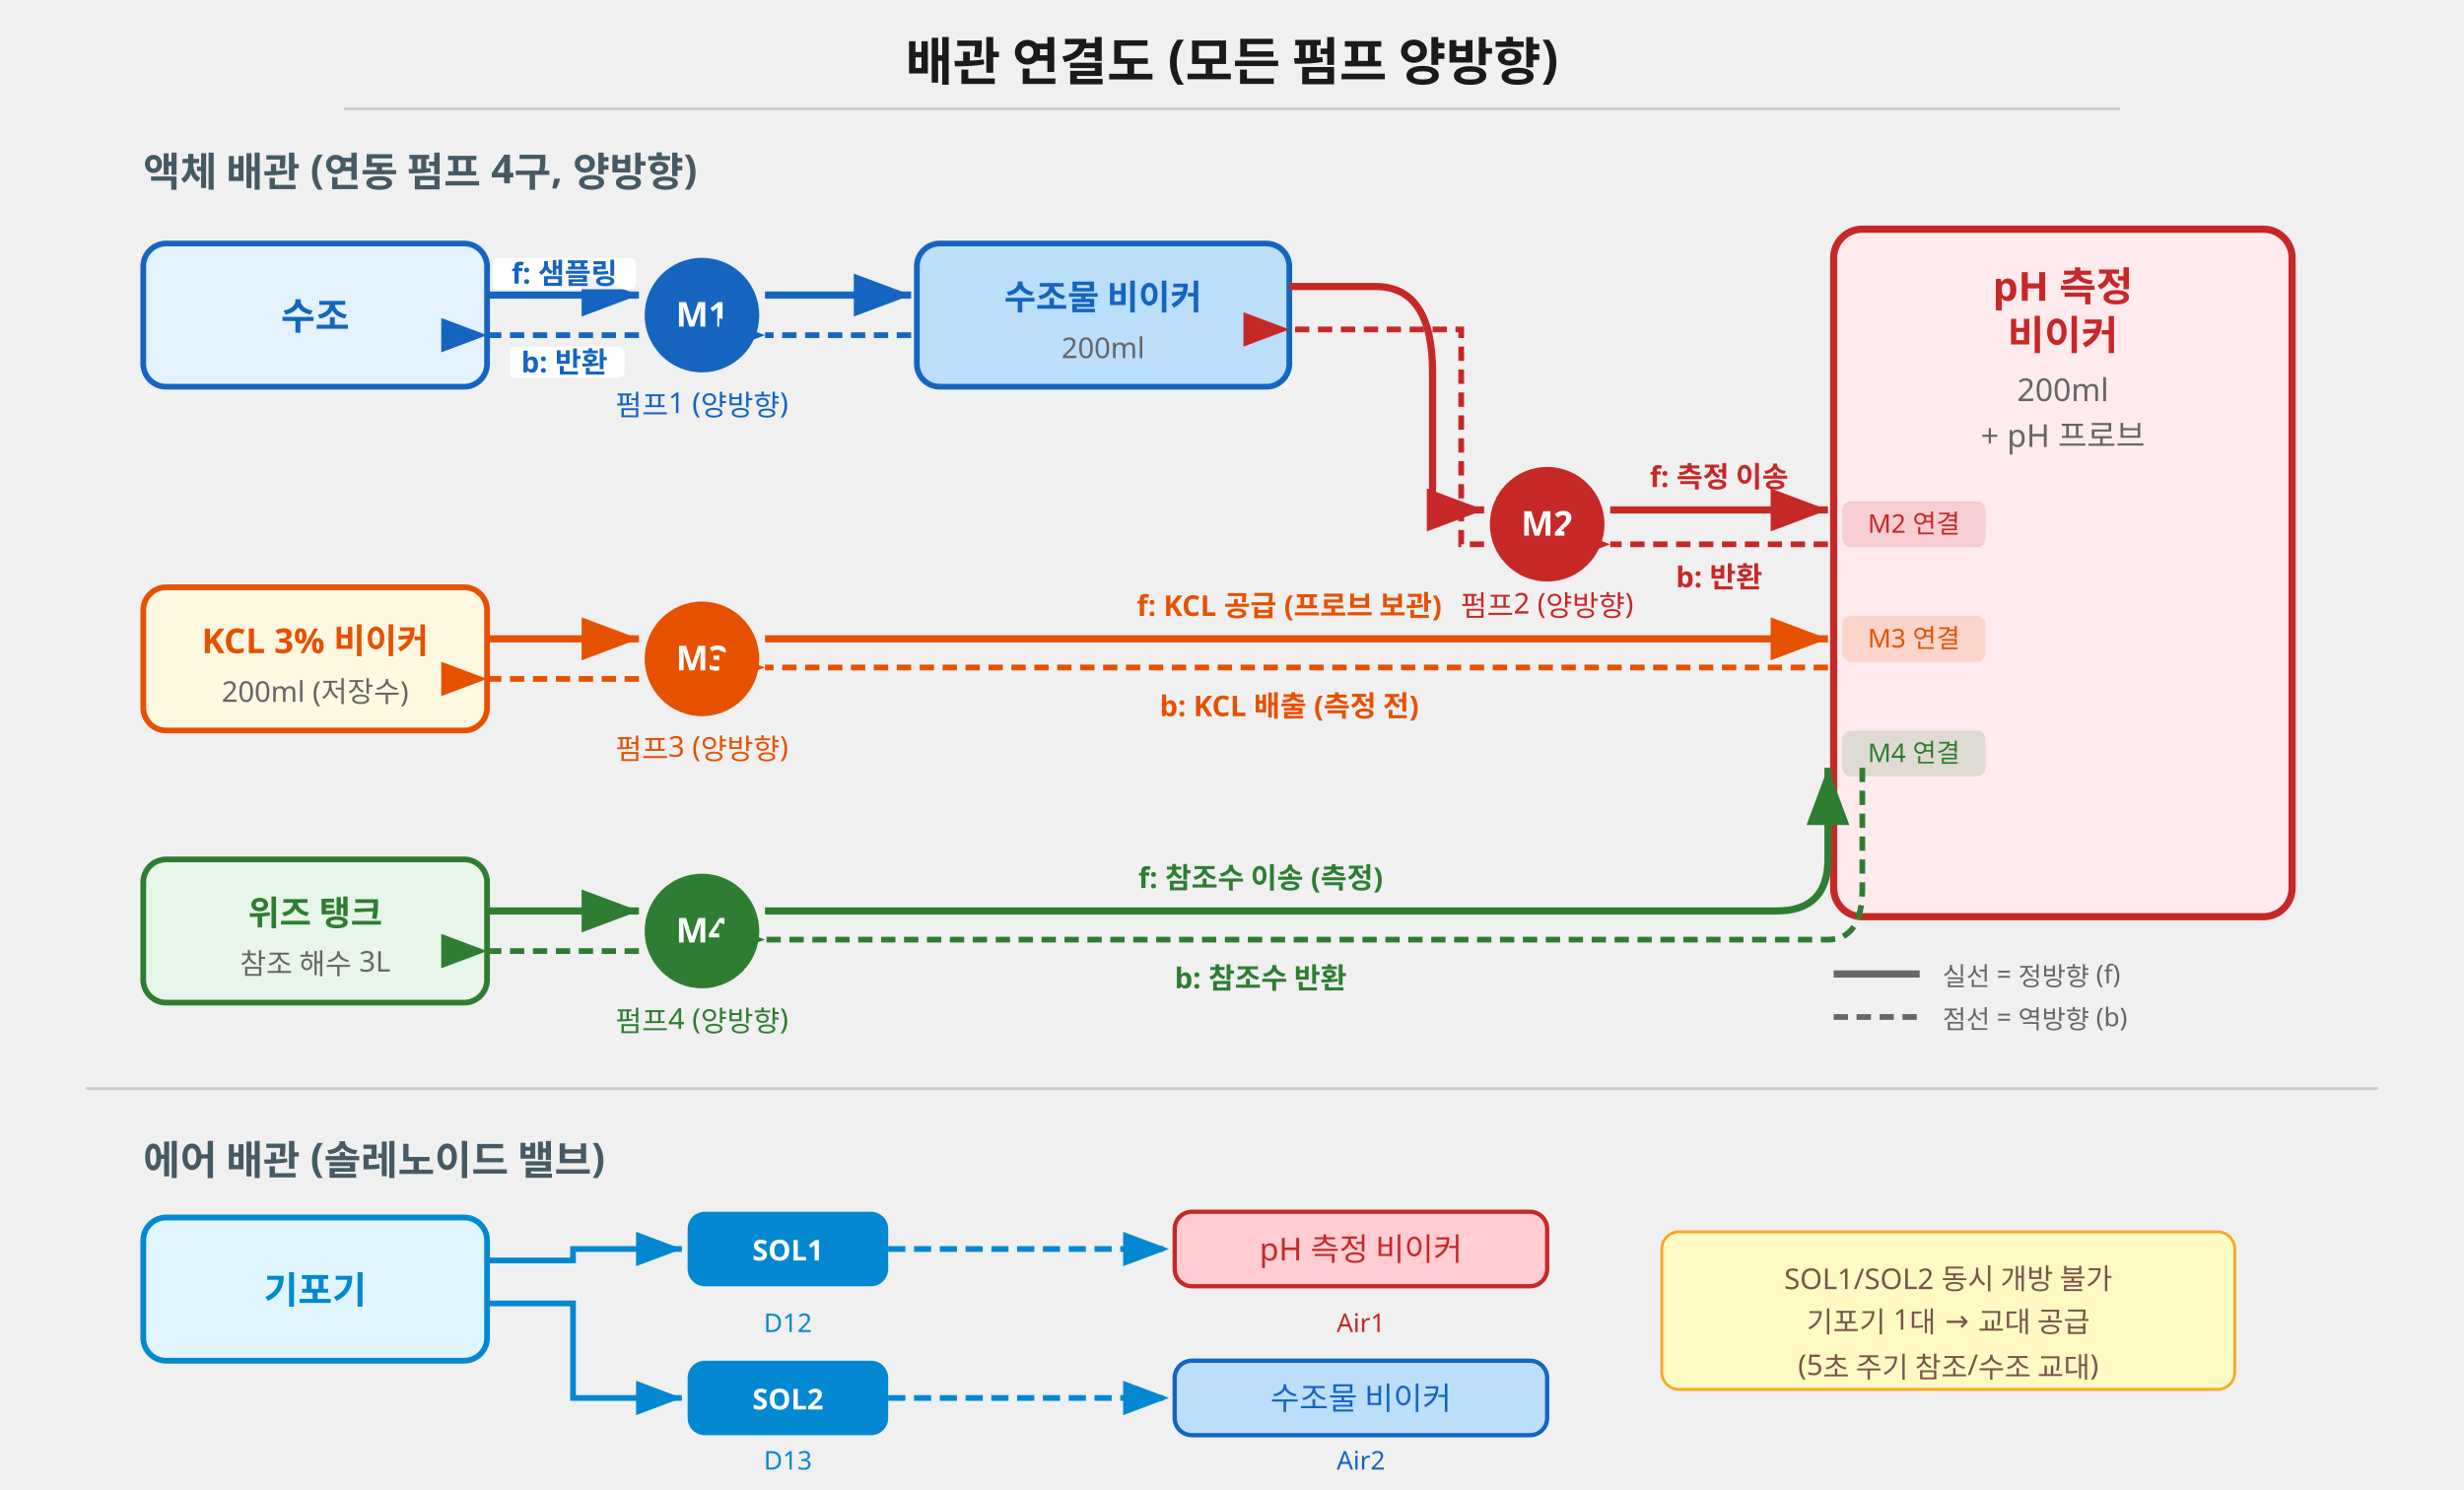
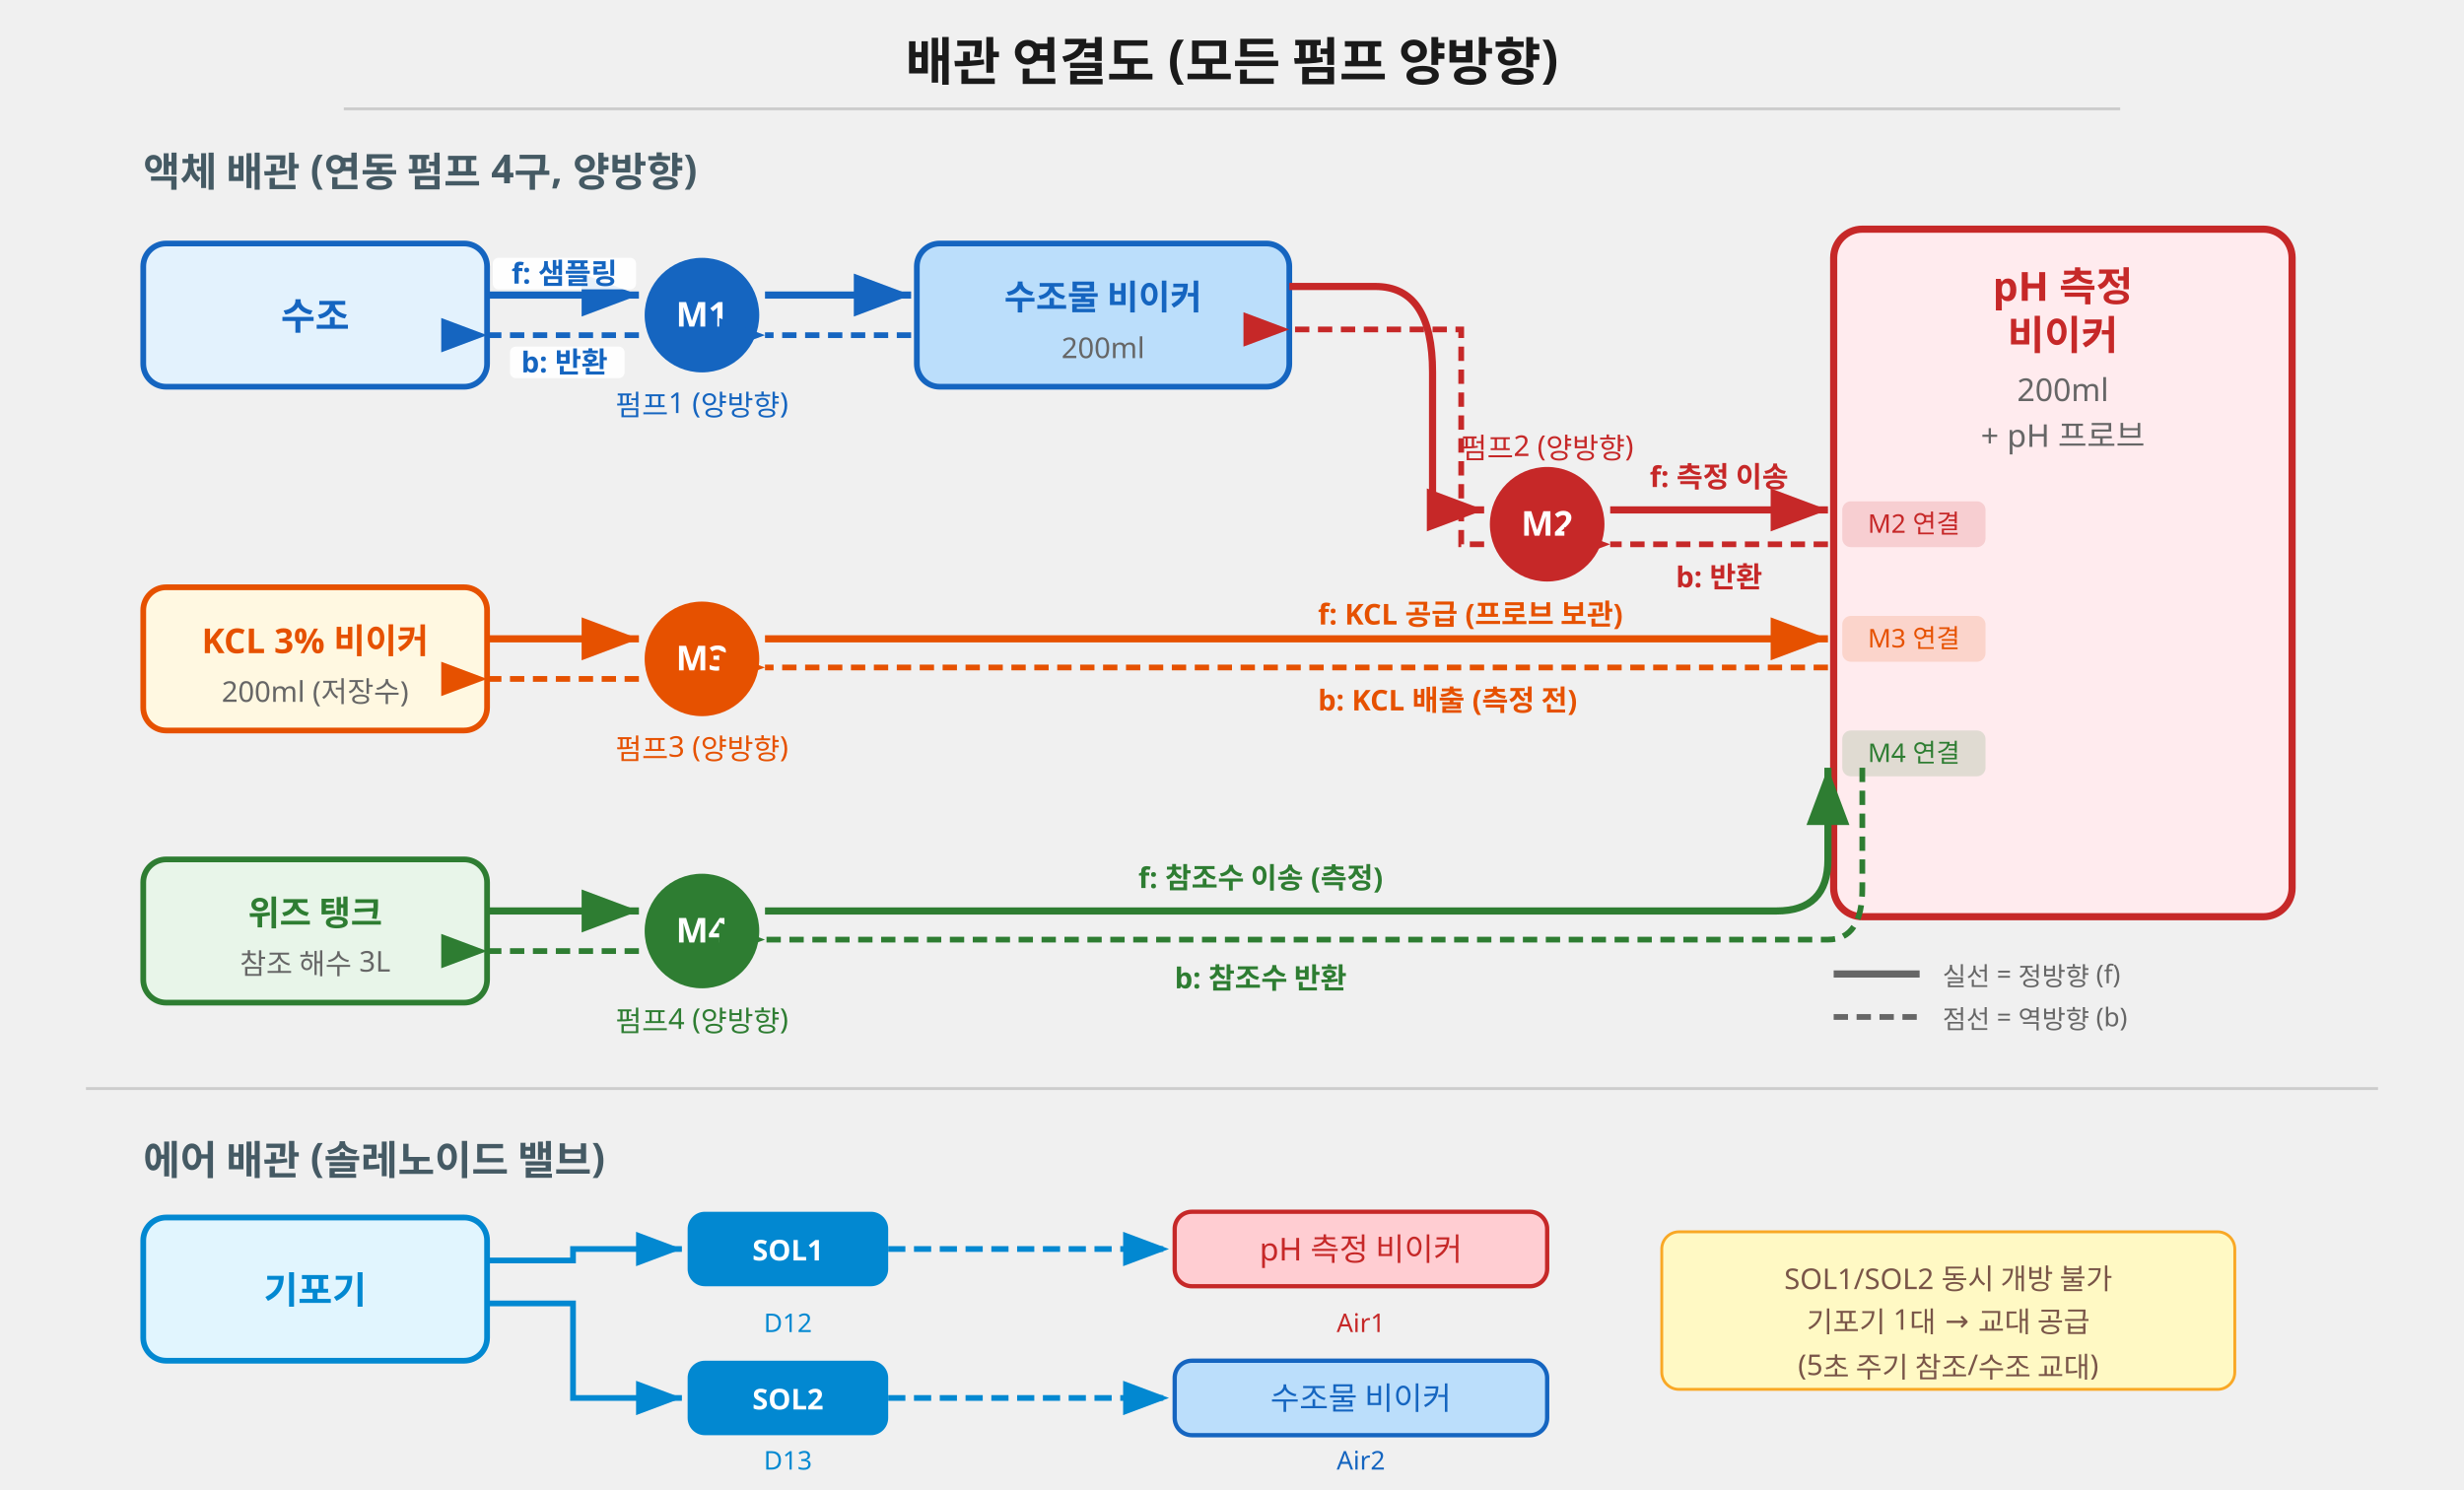
<svg xmlns="http://www.w3.org/2000/svg" viewBox="0 0 860 520" font-family="'Malgun Gothic', 'Apple SD Gothic Neo', sans-serif" font-size="12">
  <defs>
    <marker id="arr-b" markerWidth="8" markerHeight="6" refX="8" refY="3" orient="auto">
      <path d="M0,0 L8,3 L0,6 Z" fill="#1565C0" />
    </marker>
    <marker id="arr-b-rev" markerWidth="8" markerHeight="6" refX="0" refY="3" orient="auto">
      <path d="M8,0 L0,3 L8,6 Z" fill="#1565C0" />
    </marker>
    <marker id="arr-r" markerWidth="8" markerHeight="6" refX="8" refY="3" orient="auto">
      <path d="M0,0 L8,3 L0,6 Z" fill="#C62828" />
    </marker>
    <marker id="arr-r-rev" markerWidth="8" markerHeight="6" refX="0" refY="3" orient="auto">
      <path d="M8,0 L0,3 L8,6 Z" fill="#C62828" />
    </marker>
    <marker id="arr-o" markerWidth="8" markerHeight="6" refX="8" refY="3" orient="auto">
      <path d="M0,0 L8,3 L0,6 Z" fill="#E65100" />
    </marker>
    <marker id="arr-o-rev" markerWidth="8" markerHeight="6" refX="0" refY="3" orient="auto">
      <path d="M8,0 L0,3 L8,6 Z" fill="#E65100" />
    </marker>
    <marker id="arr-g" markerWidth="8" markerHeight="6" refX="8" refY="3" orient="auto">
      <path d="M0,0 L8,3 L0,6 Z" fill="#2E7D32" />
    </marker>
    <marker id="arr-g-rev" markerWidth="8" markerHeight="6" refX="0" refY="3" orient="auto">
      <path d="M8,0 L0,3 L8,6 Z" fill="#2E7D32" />
    </marker>
    <marker id="arr-air" markerWidth="8" markerHeight="6" refX="8" refY="3" orient="auto">
      <path d="M0,0 L8,3 L0,6 Z" fill="#0288D1" />
    </marker>
  </defs>
  <text x="430" y="28" text-anchor="middle" font-size="18" font-weight="bold" fill="#1a1a1a">배관 연결도 (모든 펌프 양방향)</text>
  <line x1="120" y1="38" x2="740" y2="38" stroke="#ccc" stroke-width="1" />
  <text x="50" y="65" font-size="14" font-weight="bold" fill="#455A64">액체 배관 (연동 펌프 4구, 양방향)</text>
  <rect x="640" y="80" width="160" height="240" rx="10" fill="#FFEBEE" stroke="#C62828" stroke-width="2.5" />
  <text x="720" y="105" text-anchor="middle" font-size="14" font-weight="bold" fill="#C62828">pH 측정</text>
  <text x="720" y="122" text-anchor="middle" font-size="14" font-weight="bold" fill="#C62828">비이커</text>
  <text x="720" y="140" text-anchor="middle" font-size="11" fill="#666">200ml</text>
  <text x="720" y="156" text-anchor="middle" font-size="11" fill="#666">+ pH 프로브</text>
  <rect x="643" y="175" width="50" height="16" rx="3" fill="#C62828" opacity="0.15" />
  <text x="668" y="186" text-anchor="middle" font-size="9" fill="#C62828">M2 연결</text>
  <rect x="643" y="215" width="50" height="16" rx="3" fill="#E65100" opacity="0.15" />
  <text x="668" y="226" text-anchor="middle" font-size="9" fill="#E65100">M3 연결</text>
  <rect x="643" y="255" width="50" height="16" rx="3" fill="#2E7D32" opacity="0.15" />
  <text x="668" y="266" text-anchor="middle" font-size="9" fill="#2E7D32">M4 연결</text>
  <rect x="50" y="85" width="120" height="50" rx="8" fill="#E3F2FD" stroke="#1565C0" stroke-width="2" />
  <text x="110" y="115" text-anchor="middle" font-size="13" font-weight="bold" fill="#1565C0">수조</text>
  <circle cx="245" cy="110" r="20" fill="#1565C0" />
  <text x="245" y="114" text-anchor="middle" font-size="12" fill="white" font-weight="bold">M1</text>
  <rect x="320" y="85" width="130" height="50" rx="8" fill="#BBDEFB" stroke="#1565C0" stroke-width="2" />
  <text x="385" y="108" text-anchor="middle" font-size="12" font-weight="bold" fill="#1565C0">수조물 비이커</text>
  <text x="385" y="125" text-anchor="middle" font-size="10" fill="#666">200ml</text>
  <line x1="170" y1="103" x2="223" y2="103" stroke="#1565C0" stroke-width="2.5" marker-end="url(#arr-b)" />
  <line x1="267" y1="103" x2="318" y2="103" stroke="#1565C0" stroke-width="2.5" marker-end="url(#arr-b)" />
  <line x1="223" y1="117" x2="170" y2="117" stroke="#1565C0" stroke-width="2" stroke-dasharray="5,3" marker-end="url(#arr-b-rev)" />
  <line x1="318" y1="117" x2="267" y2="117" stroke="#1565C0" stroke-width="2" stroke-dasharray="5,3" marker-end="url(#arr-b-rev)" />
  <text x="245" y="145" text-anchor="middle" font-size="10" fill="#1565C0">펌프1 (양방향)</text>
  <rect x="172" y="90" width="50" height="11" rx="2" fill="white" opacity="0.9" />
  <text x="197" y="99" text-anchor="middle" font-size="10" fill="#1565C0" font-weight="bold">f: 샘플링</text>
  <rect x="178" y="121" width="40" height="11" rx="2" fill="white" opacity="0.9" />
  <text x="197" y="130" text-anchor="middle" font-size="10" fill="#1565C0" font-weight="bold">b: 반환</text>
  <circle cx="540" cy="183" r="20" fill="#C62828" />
  <text x="540" y="187" text-anchor="middle" font-size="12" fill="white" font-weight="bold">M2</text>
-   <text x="540" y="215" text-anchor="middle" font-size="10" fill="#C62828">펌프2 (양방향)</text>
+   <text x="540" y="160" text-anchor="middle" font-size="10" fill="#C62828">펌프2 (양방향)</text>
  <path d="M450,100 L480,100 Q500,100 500,130 L500,178 L518,178" fill="none" stroke="#C62828" stroke-width="2.5" marker-end="url(#arr-r)" />
  <path d="M562,178 L638,178" fill="none" stroke="#C62828" stroke-width="2.5" marker-end="url(#arr-r)" />
  <path d="M638,190 L562,190" fill="none" stroke="#C62828" stroke-width="2" stroke-dasharray="5,3" marker-end="url(#arr-r-rev)" />
  <path d="M518,190 L510,190 Q510,145 510,115 L460,115 L450,115" fill="none" stroke="#C62828" stroke-width="2" stroke-dasharray="5,3" marker-end="url(#arr-r-rev)" />
  <text x="600" y="170" text-anchor="middle" font-size="10" fill="#C62828" font-weight="bold">f: 측정 이송</text>
  <text x="600" y="205" text-anchor="middle" font-size="10" fill="#C62828" font-weight="bold">b: 반환</text>
  <rect x="50" y="205" width="120" height="50" rx="8" fill="#FFF8E1" stroke="#E65100" stroke-width="2" />
  <text x="110" y="228" text-anchor="middle" font-size="12" font-weight="bold" fill="#E65100">KCL 3% 비이커</text>
  <text x="110" y="245" text-anchor="middle" font-size="10" fill="#666">200ml (저장수)</text>
  <circle cx="245" cy="230" r="20" fill="#E65100" />
  <text x="245" y="234" text-anchor="middle" font-size="12" fill="white" font-weight="bold">M3</text>
  <text x="245" y="265" text-anchor="middle" font-size="10" fill="#E65100">펌프3 (양방향)</text>
  <line x1="170" y1="223" x2="223" y2="223" stroke="#E65100" stroke-width="2.5" marker-end="url(#arr-o)" />
  <path d="M267,223 L638,223" fill="none" stroke="#E65100" stroke-width="2.5" marker-end="url(#arr-o)" />
  <line x1="223" y1="237" x2="170" y2="237" stroke="#E65100" stroke-width="2" stroke-dasharray="5,3" marker-end="url(#arr-o-rev)" />
  <path d="M638,233 L267,233" fill="none" stroke="#E65100" stroke-width="2" stroke-dasharray="5,3" marker-end="url(#arr-o-rev)" />
-   <text x="450" y="215" text-anchor="middle" font-size="10" fill="#E65100" font-weight="bold">f: KCL 공급 (프로브 보관)</text>
-   <text x="450" y="250" text-anchor="middle" font-size="10" fill="#E65100" font-weight="bold">b: KCL 배출 (측정 전)</text>
+   <text x="460" y="218" text-anchor="start" font-size="10" fill="#E65100" font-weight="bold">f: KCL 공급 (프로브 보관)</text>
+   <text x="460" y="248" text-anchor="start" font-size="10" fill="#E65100" font-weight="bold">b: KCL 배출 (측정 전)</text>
  <rect x="50" y="300" width="120" height="50" rx="8" fill="#E8F5E9" stroke="#2E7D32" stroke-width="2" />
  <text x="110" y="323" text-anchor="middle" font-size="12" font-weight="bold" fill="#2E7D32">위즈 탱크</text>
  <text x="110" y="340" text-anchor="middle" font-size="10" fill="#666">참조 해수 3L</text>
  <circle cx="245" cy="325" r="20" fill="#2E7D32" />
  <text x="245" y="329" text-anchor="middle" font-size="12" fill="white" font-weight="bold">M4</text>
  <text x="245" y="360" text-anchor="middle" font-size="10" fill="#2E7D32">펌프4 (양방향)</text>
  <line x1="170" y1="318" x2="223" y2="318" stroke="#2E7D32" stroke-width="2.5" marker-end="url(#arr-g)" />
  <path d="M267,318 L620,318 Q638,318 638,300 L638,268" fill="none" stroke="#2E7D32" stroke-width="2.5" marker-end="url(#arr-g)" />
  <line x1="223" y1="332" x2="170" y2="332" stroke="#2E7D32" stroke-width="2" stroke-dasharray="5,3" marker-end="url(#arr-g-rev)" />
  <path d="M650,268 L650,310 Q650,328 638,328 L267,328" fill="none" stroke="#2E7D32" stroke-width="2" stroke-dasharray="5,3" marker-end="url(#arr-g-rev)" />
  <text x="440" y="310" text-anchor="middle" font-size="10" fill="#2E7D32" font-weight="bold">f: 참조수 이송 (측정)</text>
  <text x="440" y="345" text-anchor="middle" font-size="10" fill="#2E7D32" font-weight="bold">b: 참조수 반환</text>
  <line x1="30" y1="380" x2="830" y2="380" stroke="#ccc" stroke-width="1" />
  <text x="50" y="410" font-size="14" font-weight="bold" fill="#455A64">에어 배관 (솔레노이드 밸브)</text>
  <rect x="50" y="425" width="120" height="50" rx="8" fill="#E1F5FE" stroke="#0288D1" stroke-width="2" />
  <text x="110" y="455" text-anchor="middle" font-size="13" font-weight="bold" fill="#0288D1">기포기</text>
  <rect x="240" y="423" width="70" height="26" rx="6" fill="#0288D1" />
  <text x="275" y="440" text-anchor="middle" font-size="10" fill="white" font-weight="bold">SOL1</text>
  <text x="275" y="465" text-anchor="middle" font-size="9" fill="#0288D1">D12</text>
  <path d="M170,440 L200,440 L200,436 L238,436" fill="none" stroke="#0288D1" stroke-width="2" marker-end="url(#arr-air)" />
  <rect x="410" y="423" width="130" height="26" rx="6" fill="#FFCDD2" stroke="#C62828" stroke-width="1.5" />
  <text x="475" y="440" text-anchor="middle" font-size="11" fill="#C62828">pH 측정 비이커</text>
  <text x="475" y="465" text-anchor="middle" font-size="9" fill="#C62828">Air1</text>
  <line x1="310" y1="436" x2="408" y2="436" stroke="#0288D1" stroke-width="2" stroke-dasharray="6,3" marker-end="url(#arr-air)" />
  <rect x="240" y="475" width="70" height="26" rx="6" fill="#0288D1" />
  <text x="275" y="492" text-anchor="middle" font-size="10" fill="white" font-weight="bold">SOL2</text>
  <text x="275" y="513" text-anchor="middle" font-size="9" fill="#0288D1">D13</text>
  <path d="M170,455 L200,455 L200,488 L238,488" fill="none" stroke="#0288D1" stroke-width="2" marker-end="url(#arr-air)" />
  <rect x="410" y="475" width="130" height="26" rx="6" fill="#BBDEFB" stroke="#1565C0" stroke-width="1.5" />
  <text x="475" y="492" text-anchor="middle" font-size="11" fill="#1565C0">수조물 비이커</text>
  <text x="475" y="513" text-anchor="middle" font-size="9" fill="#1565C0">Air2</text>
  <line x1="310" y1="488" x2="408" y2="488" stroke="#0288D1" stroke-width="2" stroke-dasharray="6,3" marker-end="url(#arr-air)" />
  <rect x="580" y="430" width="200" height="55" rx="6" fill="#FFF9C4" stroke="#F9A825" stroke-width="1" />
  <text x="680" y="450" text-anchor="middle" font-size="10" fill="#795548">SOL1/SOL2 동시 개방 불가</text>
  <text x="680" y="465" text-anchor="middle" font-size="10" fill="#795548">기포기 1대 → 교대 공급</text>
  <text x="680" y="480" text-anchor="middle" font-size="10" fill="#795548">(5초 주기 참조/수조 교대)</text>
  <line x1="640" y1="340" x2="670" y2="340" stroke="#666" stroke-width="2.5" />
  <text x="678" y="344" font-size="9" fill="#666">실선 = 정방향 (f)</text>
  <line x1="640" y1="355" x2="670" y2="355" stroke="#666" stroke-width="2" stroke-dasharray="5,3" />
  <text x="678" y="359" font-size="9" fill="#666">점선 = 역방향 (b)</text>
</svg>
